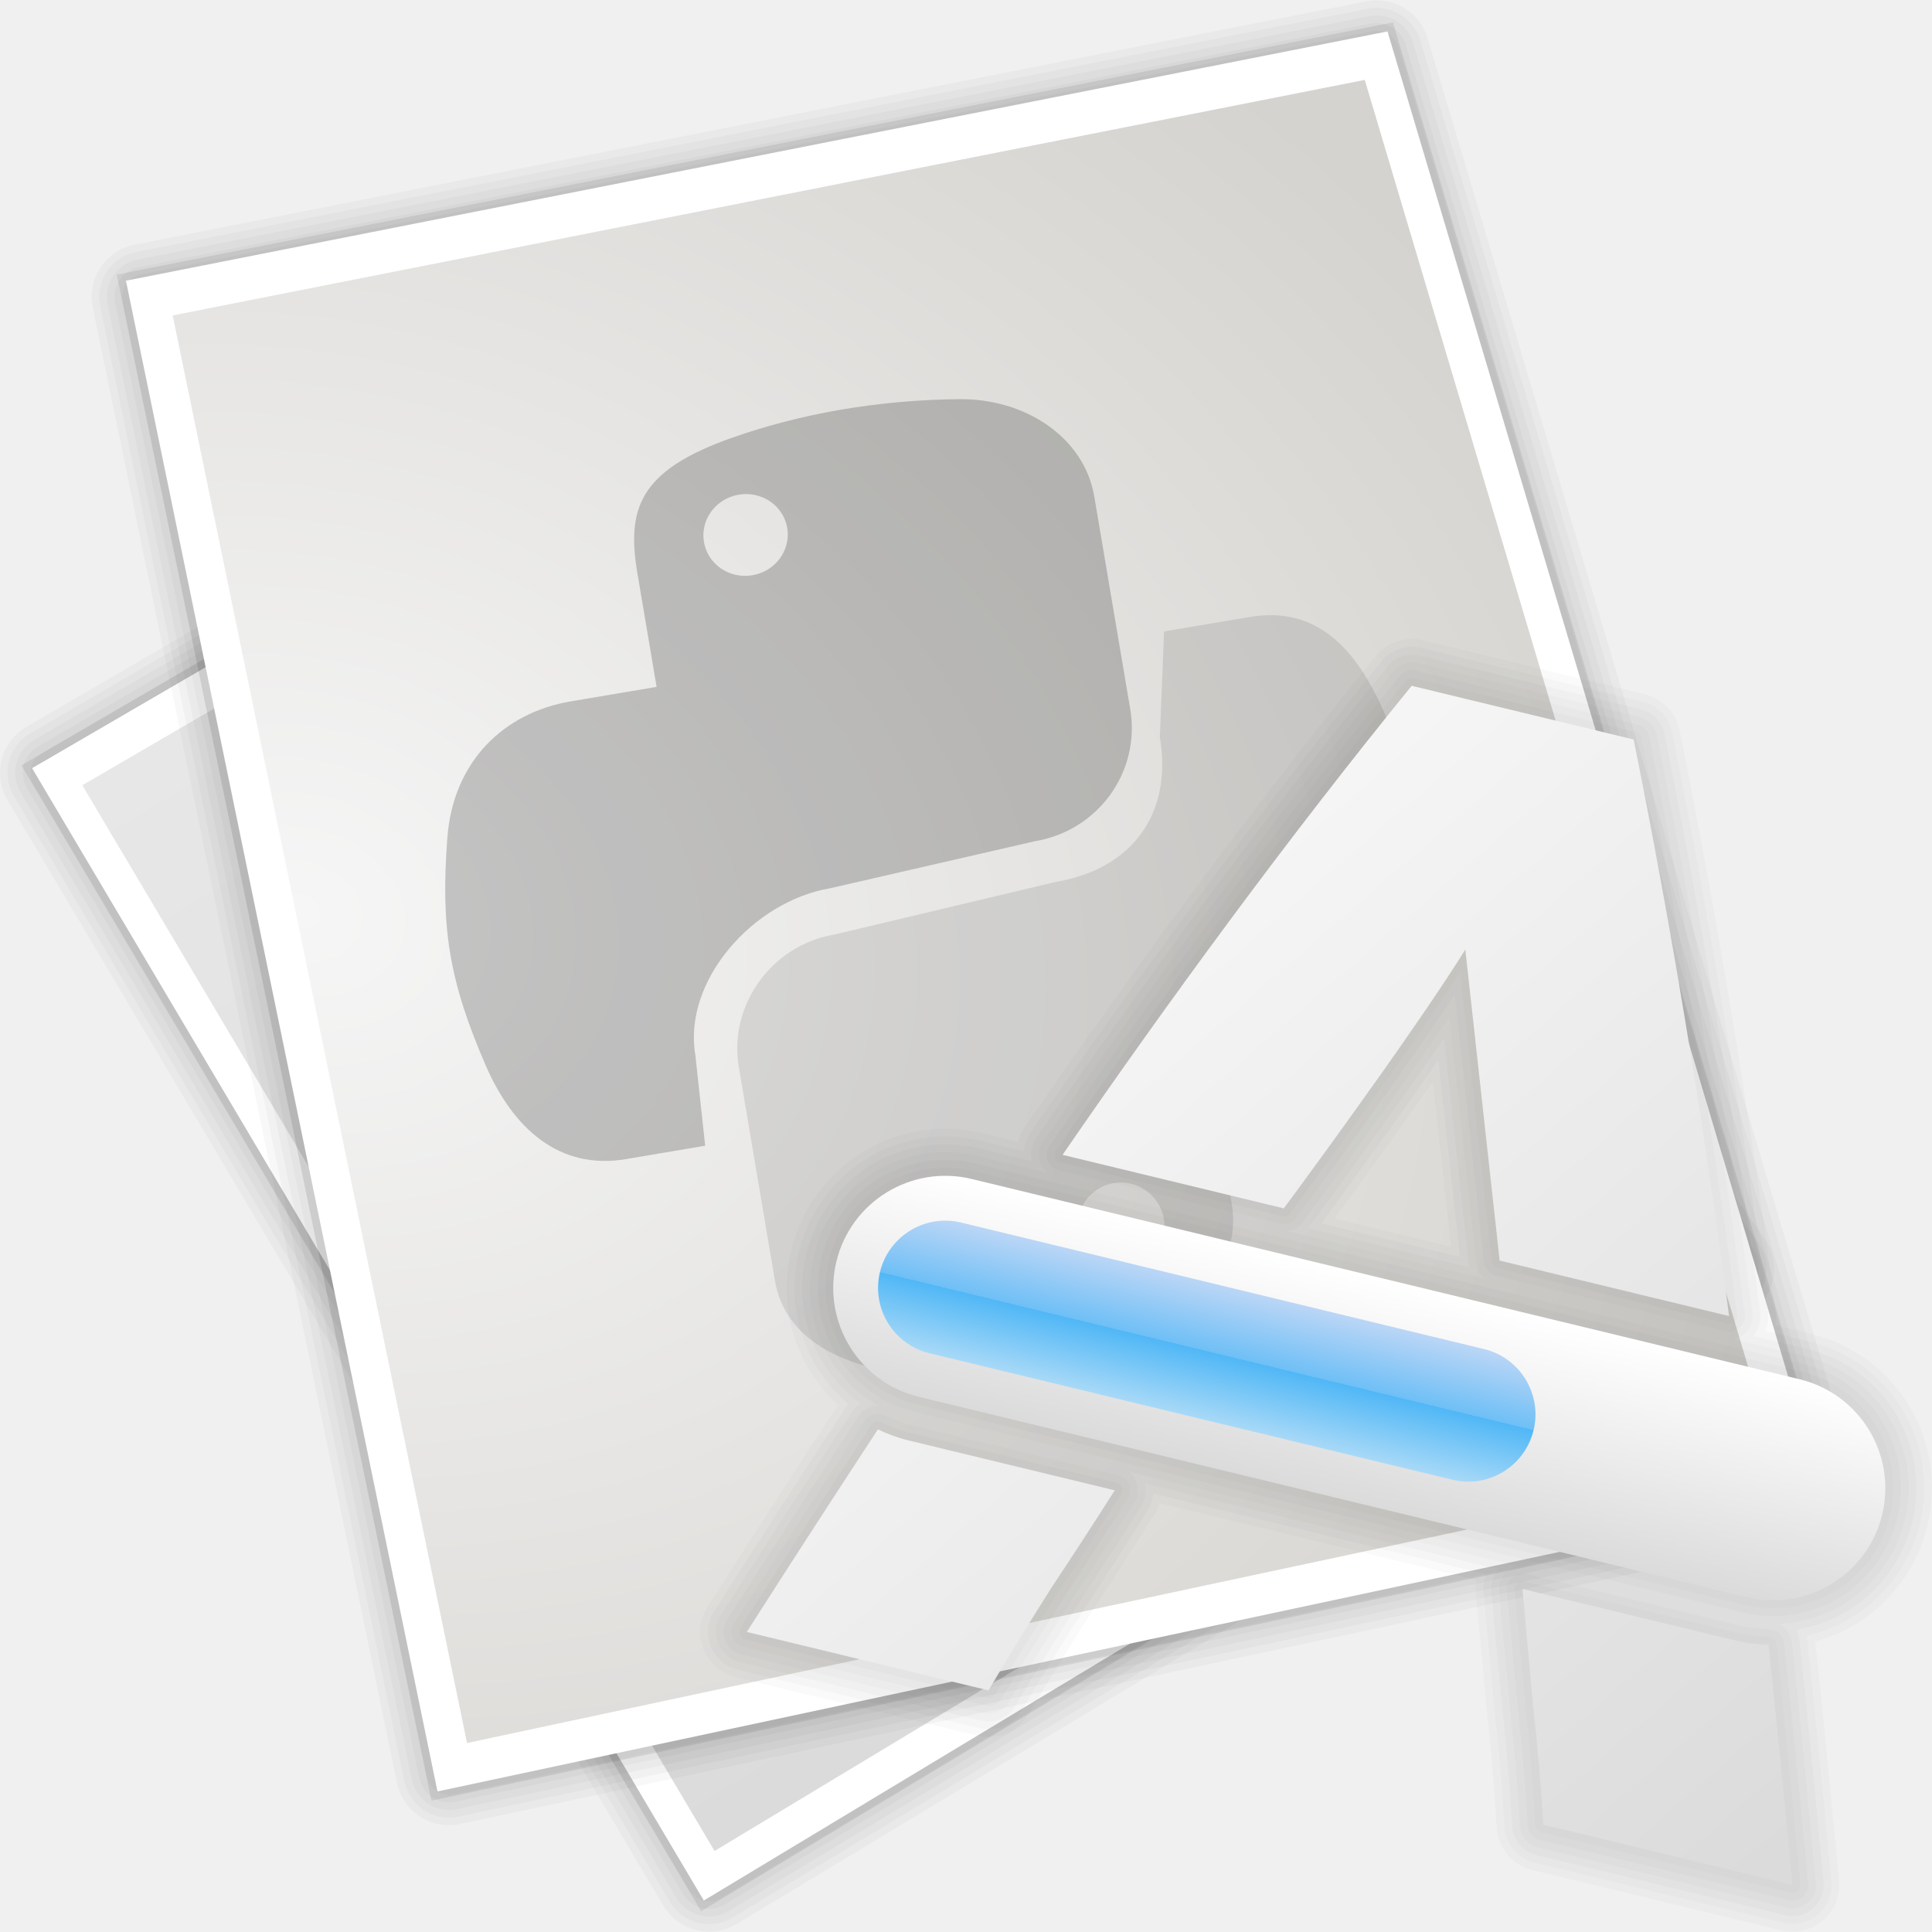
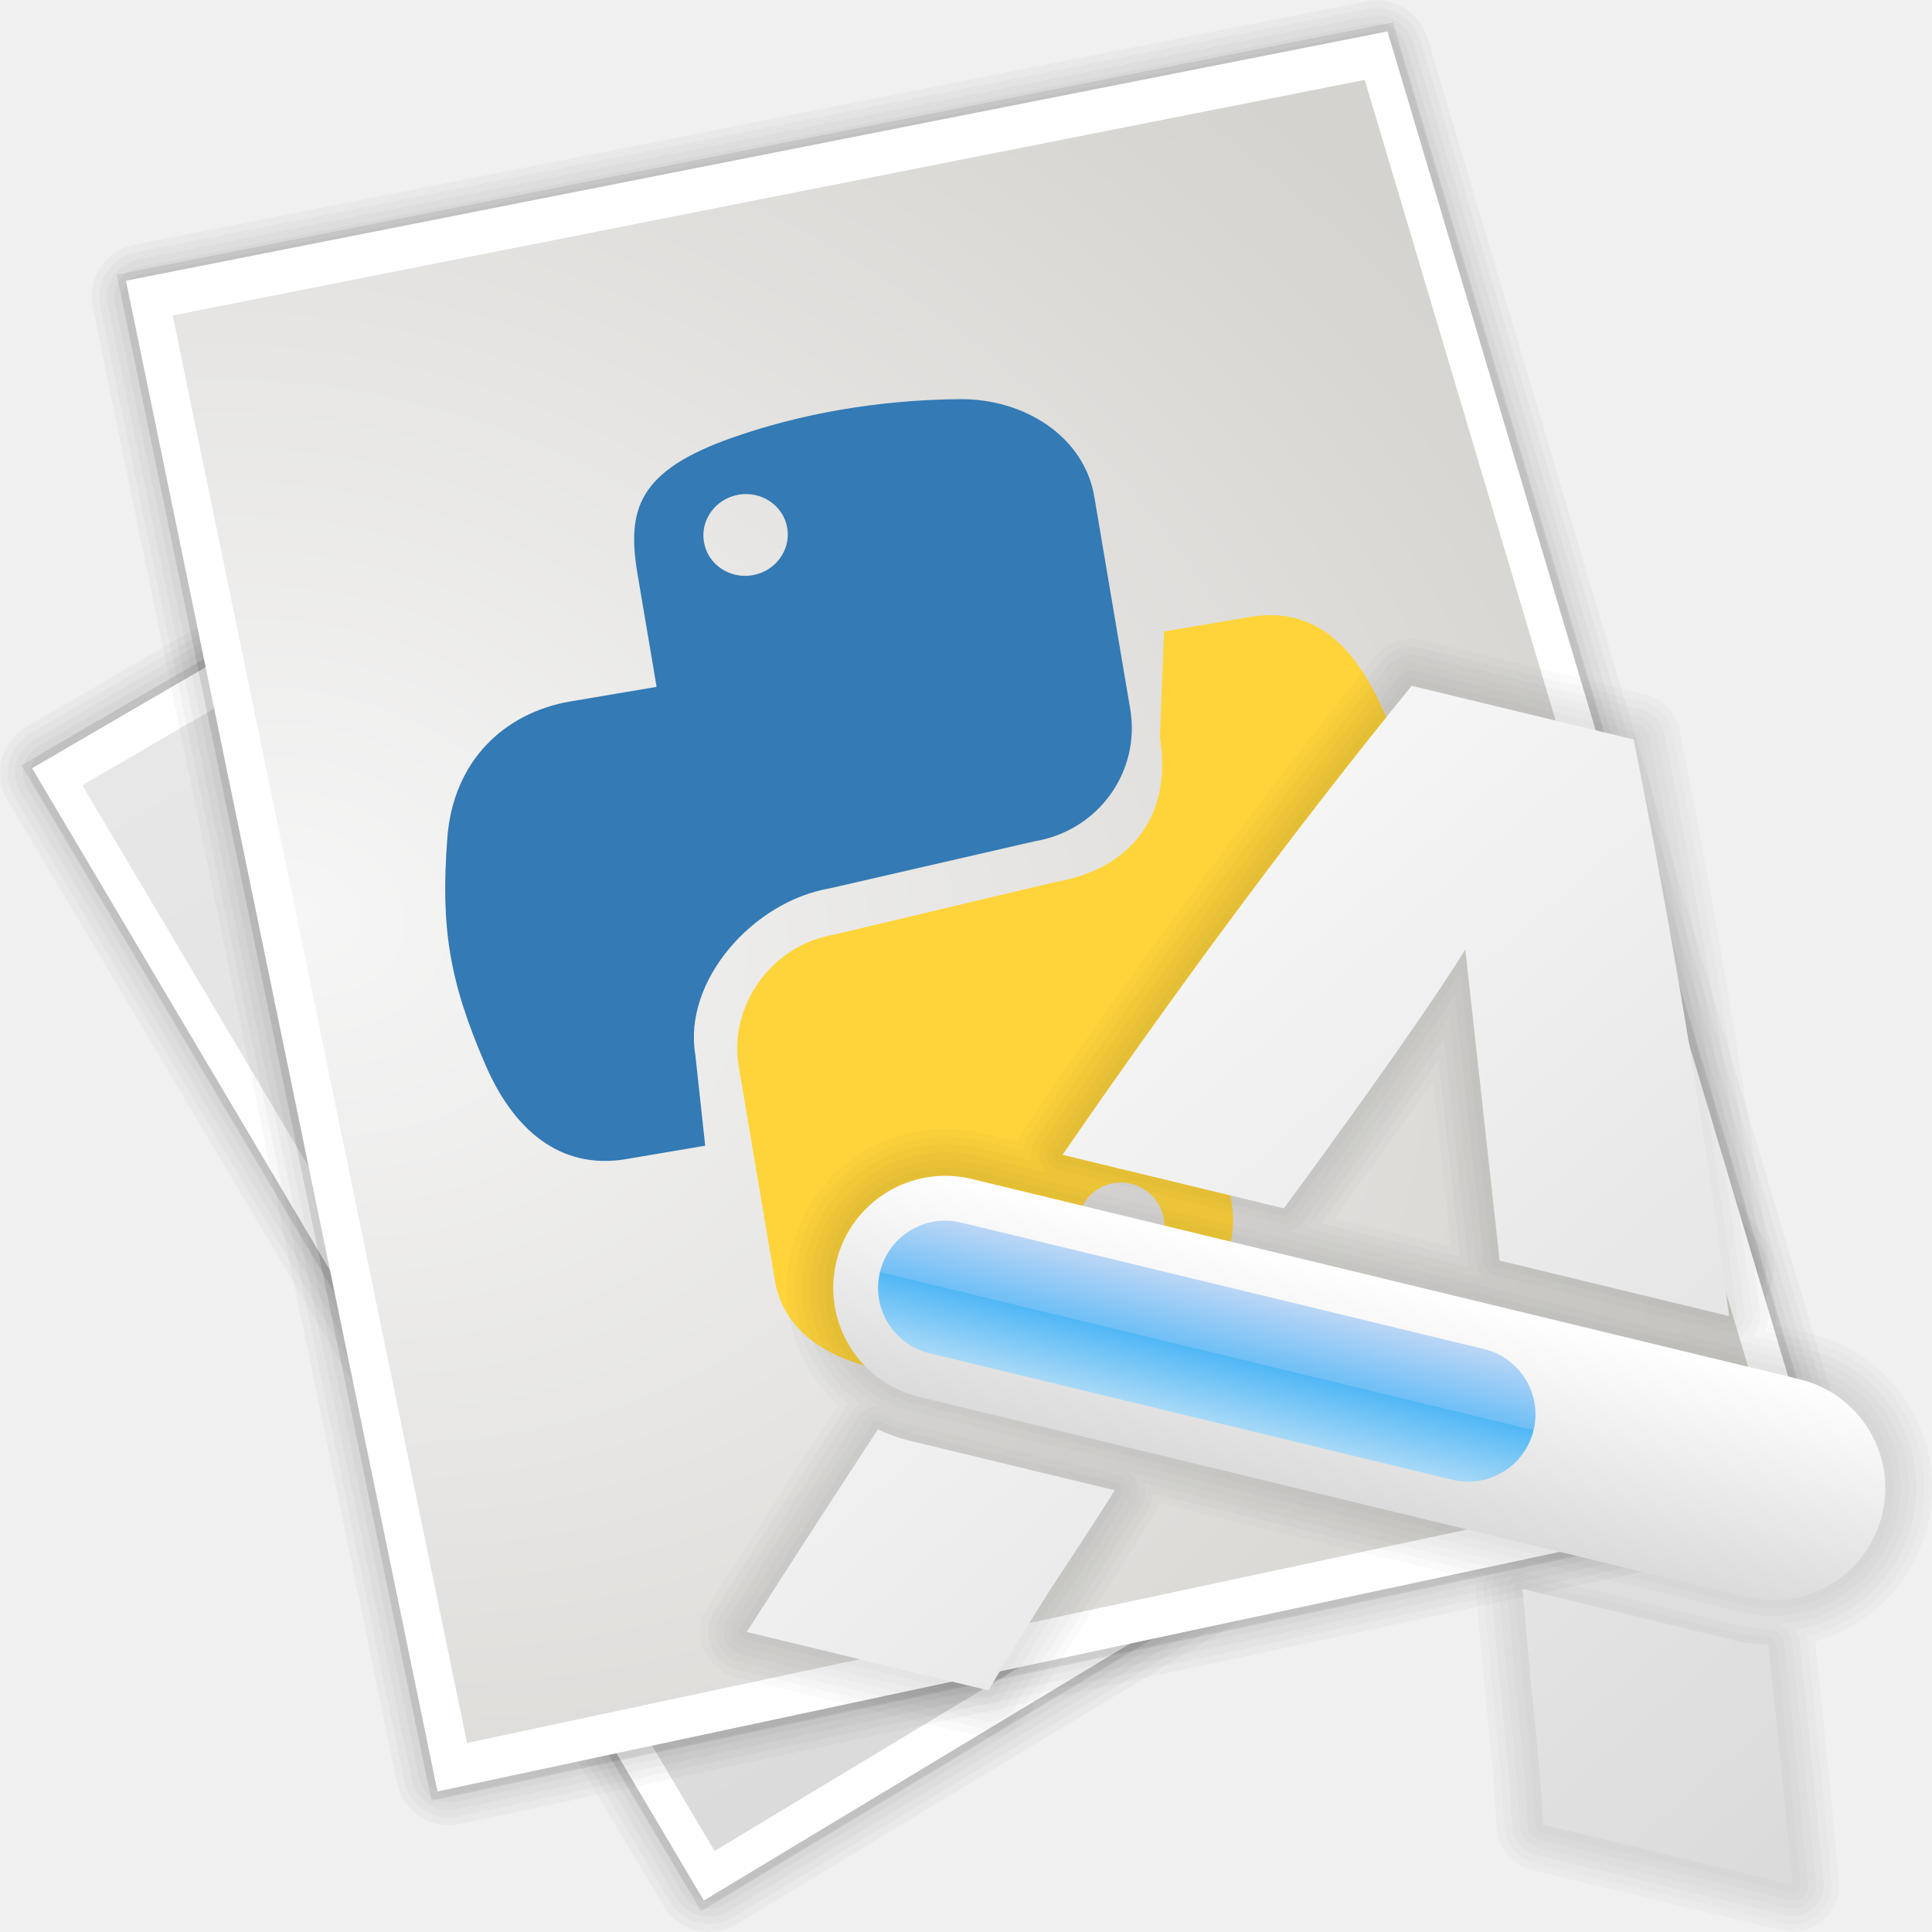
<svg xmlns="http://www.w3.org/2000/svg" xmlns:xlink="http://www.w3.org/1999/xlink" id="svg2" version="1.1" width="48" height="48">
  <defs id="defs6">
    <linearGradient id="linearGradient3816">
      <stop id="stop3818" offset="0" style="stop-color:#e7e7e7;stop-opacity:1;" />
      <stop id="stop3820" offset="1" style="stop-color:#dbdbdb;stop-opacity:1;" />
    </linearGradient>
    <linearGradient id="linearGradient3800">
      <stop style="stop-color:#f6f6f6;stop-opacity:1" offset="0" id="stop3802" />
      <stop style="stop-color:#d5d3cf;stop-opacity:1" offset="1" id="stop3804" />
    </linearGradient>
    <radialGradient xlink:href="#linearGradient3800" id="radialGradient3806" cx="19.063" cy="58.496" fx="19.063" fy="58.496" r="51.498" gradientTransform="matrix(1.823532,0.488614,-0.3798112,1.417475,6.518084,-33.73531)" gradientUnits="userSpaceOnUse" />
    <linearGradient xlink:href="#linearGradient3816" id="linearGradient3814" x1="5.198" y1="50.596" x2="45.822" y2="119.009" gradientUnits="userSpaceOnUse" />
    <linearGradient y2="112" x2="82" y1="106" x1="82" gradientTransform="matrix(10.00013,0,0,10.00013,-272.1076,-642.7615)" gradientUnits="userSpaceOnUse" id="linearGradient4612" xlink:href="#linearGradient4555" />
    <linearGradient y2="934.106" x2="230.88" y1="930.364" x1="230.88" gradientTransform="matrix(26.667,0,0,26.667,-5568.707,-24412.659)" gradientUnits="userSpaceOnUse" id="linearGradient4610" xlink:href="#linearGradient4865" />
    <linearGradient y2="101.454" x2="86.812" y1="62.075" x1="31.403" gradientTransform="matrix(9.71961,2.351421,-2.351421,9.71961,72.72909,-397.1938)" gradientUnits="userSpaceOnUse" id="linearGradient4608" xlink:href="#linearGradient4565" />
    <linearGradient gradientTransform="translate(0,896)" y2="102.062" x2="64.074" y1="54.02" x1="64.074" gradientUnits="userSpaceOnUse" id="linearGradient4573" xlink:href="#linearGradient4565" />
    <linearGradient gradientTransform="matrix(2.6667,0,0,2.6667,-554.6,-1504.95)" y2="934.106" x2="230.88" y1="930.364" x1="230.88" gradientUnits="userSpaceOnUse" id="linearGradient3706" xlink:href="#linearGradient4865" />
    <linearGradient y2="112" x2="82" y1="106" x1="82" gradientTransform="matrix(1.000012,0,0,1.000012,-24.94005,872.0397)" gradientUnits="userSpaceOnUse" id="linearGradient3699" xlink:href="#linearGradient4555" />
    <linearGradient y2="896.24" x2="232" y1="901.11" x1="232" gradientUnits="userSpaceOnUse" id="linearGradient3646" xlink:href="#linearGradient5070" />
    <linearGradient y2="896.24" x2="232" y1="901.11" x1="232" gradientUnits="userSpaceOnUse" id="linearGradient3398" xlink:href="#linearGradient5070" />
    <linearGradient y2="896.24" x2="232" y1="901.11" x1="232" gradientUnits="userSpaceOnUse" id="linearGradient3340" xlink:href="#linearGradient5070" />
    <linearGradient y2="896.24" x2="232" y1="901.11" x1="232" gradientUnits="userSpaceOnUse" id="linearGradient3282" xlink:href="#linearGradient5070" />
    <filter color-interpolation-filters="sRGB" id="filter5220">
      <feGaussianBlur stdDeviation="1.057" id="feGaussianBlur5222" />
    </filter>
    <clipPath clipPathUnits="userSpaceOnUse" id="clipPath5212">
      <path style="fill:#00ffff" d="m 78,29 -8,8 v 3 l 6,-6 h 24 l 6,6 v -3 l -8,-8 z m -2,13 v 4 h 2 v -4 z m 22,0 v 4 h 2 v -4 z" id="path5214" />
    </clipPath>
    <linearGradient x1="214.5" y1="433.24" gradientTransform="matrix(-1,0,0,1,465,475.36)" x2="214.5" gradientUnits="userSpaceOnUse" xlink:href="#linearGradient5449" y2="435.59" id="linearGradient4923" />
    <linearGradient x1="215" y1="434.5" gradientTransform="matrix(-1,0,0,1,464,476.36)" x2="221" gradientUnits="userSpaceOnUse" xlink:href="#linearGradient4147" y2="434.5" id="linearGradient4921" />
    <linearGradient x1="214.38" y1="433.75" gradientTransform="matrix(-1,0,0,1,464,476.36)" x2="214.38" gradientUnits="userSpaceOnUse" xlink:href="#linearGradient5416" y2="436" id="linearGradient4919" />
    <linearGradient id="linearGradient8054">
      <stop offset="0" style="stop-color:#bbd6f6;stop-opacity:1;" id="stop8056" />
      <stop offset="0.375" style="stop-color:#6ebff6;stop-opacity:1;" id="stop4553" />
      <stop id="stop4549" style="stop-color:#50b7f6;stop-opacity:1;" offset="0.5" />
      <stop offset="1" style="stop-color:#a8d9f7;stop-opacity:1;" id="stop8058" />
    </linearGradient>
    <linearGradient x1="82" y1="106" gradientTransform="matrix(0.375,0,0,0.375,198.62,891.36)" x2="82" gradientUnits="userSpaceOnUse" xlink:href="#linearGradient8054" y2="112" id="linearGradient4860" />
    <radialGradient r="145.95" gradientTransform="matrix(0.5424,0,0,0.5424,338.17,67.963)" cx="-514.13" cy="9.81" gradientUnits="userSpaceOnUse" id="radialGradient4931">
      <stop offset="0" style="stop-color:#ed8347" id="stop4933" />
      <stop offset="1" style="stop-color:#e85913" id="stop4935" />
    </radialGradient>
    <linearGradient x1="214.5" y1="433.24" gradientTransform="translate(-1,475.36)" x2="214.5" gradientUnits="userSpaceOnUse" xlink:href="#radialGradient4931" y2="435.59" id="linearGradient4836" />
    <linearGradient id="linearGradient4865">
      <stop offset="0" style="stop-color:#ffffff;stop-opacity:1;" id="stop4867" />
      <stop offset="1" style="stop-color:#dbdbdb;stop-opacity:1;" id="stop4869" />
    </linearGradient>
    <linearGradient x1="230.88" y1="934.11" x2="230.88" gradientUnits="userSpaceOnUse" xlink:href="#linearGradient4865" y2="930.36" id="linearGradient4871" />
    <filter color-interpolation-filters="sRGB" height="1.24" x="-0.12" y="-0.12" width="1.24" id="filter4909">
      <feGaussianBlur stdDeviation="2.4" id="feGaussianBlur4911" />
    </filter>
    <linearGradient x1="232" y1="404.5" gradientTransform="matrix(1,0,0,0.37499,0,793.49)" x2="253" gradientUnits="userSpaceOnUse" spreadMethod="reflect" xlink:href="#linearGradient4100-5" y2="404.5" id="linearGradient4832" />
    <radialGradient r="8.938" gradientTransform="matrix(0.375,0,0,0.04458,211,976.86)" cx="72" cy="65.062" gradientUnits="userSpaceOnUse" xlink:href="#linearGradient4100-5" id="radialGradient5034" />
    <radialGradient r="8" gradientTransform="matrix(0.375,0,0,0.046875,211,976.36)" cx="72" cy="64" gradientUnits="userSpaceOnUse" xlink:href="#linearGradient5014" id="radialGradient5032" />
    <linearGradient x1="72" y1="64" gradientTransform="matrix(0.375,0,0,0.375,211,955.36)" x2="72" gradientUnits="userSpaceOnUse" xlink:href="#linearGradient5014" y2="60" id="linearGradient5030" />
    <linearGradient id="linearGradient4100-5">
      <stop offset="0" style="stop-color:#fff" id="stop4102-6" />
      <stop offset="1" style="stop-color:#fff;stop-opacity:0" id="stop4104-89" />
    </linearGradient>
    <radialGradient r="8.938" gradientTransform="matrix(1,0,0,0.11888,0,57.328)" cx="72" cy="65.062" gradientUnits="userSpaceOnUse" xlink:href="#linearGradient4100-5" id="radialGradient5007" />
    <radialGradient r="8" gradientTransform="matrix(1,0,0,0.125,3.6999997e-6,56)" cx="72" cy="64" gradientUnits="userSpaceOnUse" xlink:href="#linearGradient5014" id="radialGradient4990" />
    <linearGradient id="linearGradient5014">
      <stop offset="0" style="stop-color:#612d15" id="stop5016" />
      <stop offset="1" style="stop-color:#8a3f1e;stop-opacity:0" id="stop5018" />
    </linearGradient>
    <linearGradient x1="72" y1="64" x2="72" gradientUnits="userSpaceOnUse" xlink:href="#linearGradient5014" y2="60" id="linearGradient5012" />
    <linearGradient x1="72" y1="42" gradientTransform="matrix(0.375,0,0,0.375,211,955.36)" x2="72" gradientUnits="userSpaceOnUse" xlink:href="#linearGradient5416" y2="44" id="linearGradient4959" />
    <linearGradient x1="72" y1="42" x2="72" gradientUnits="userSpaceOnUse" xlink:href="#linearGradient5416" y2="44" id="linearGradient4955" />
    <linearGradient id="linearGradient5442">
      <stop offset="0" style="stop-color:#ef7545" id="stop5444" />
      <stop offset="1" style="stop-color:#eb5114" id="stop5446" />
    </linearGradient>
    <linearGradient x1="232" y1="428" gradientTransform="matrix(1.0714,0,0,1,-16.571,540.11)" x2="232" gradientUnits="userSpaceOnUse" xlink:href="#linearGradient5442" y2="431" id="linearGradient4826" />
    <linearGradient id="linearGradient5436">
      <stop offset="0" style="stop-color:#f07e51" id="stop5438" />
      <stop offset="1" style="stop-color:#ec5d24" id="stop5440" />
    </linearGradient>
    <linearGradient x1="227" y1="431" gradientTransform="translate(-1.5625028e-8,540.36)" x2="227" gradientUnits="userSpaceOnUse" xlink:href="#linearGradient5436" y2="439" id="linearGradient4945" />
    <radialGradient r="8" gradientTransform="matrix(1,0,0,0.125,0,56)" cx="72" cy="64" gradientUnits="userSpaceOnUse" xlink:href="#linearGradient5416" id="radialGradient4981" />
    <filter color-interpolation-filters="sRGB" height="1.835" x="-0.087" y="-0.418" width="1.174" id="filter5090">
      <feGaussianBlur stdDeviation="0.653" id="feGaussianBlur5092" />
    </filter>
    <clipPath clipPathUnits="userSpaceOnUse" id="clipPath5066">
      <path style="fill:#ff00ff" d="m 211,901.11 h 42 l -3,-2.25 1.125,-1.5 h -38.25 l 1.125,1.5 z" id="path5068" />
    </clipPath>
    <linearGradient id="linearGradient5070">
      <stop offset="0" style="stop-color:#520" id="stop5072" />
      <stop offset="1" style="stop-color:#520;stop-opacity:0" id="stop5074" />
    </linearGradient>
    <linearGradient x1="232" y1="901.11" x2="232" gradientUnits="userSpaceOnUse" xlink:href="#linearGradient5070" y2="896.24" id="linearGradient5076" />
    <filter color-interpolation-filters="sRGB" height="1.375" x="-0.036" y="-0.188" width="1.071" id="filter5055">
      <feGaussianBlur stdDeviation="0.625" id="feGaussianBlur5057" />
    </filter>
    <clipPath clipPathUnits="userSpaceOnUse" id="clipPath5047">
      <rect x="56" y="56" width="64" height="8" style="opacity:0.596;color:#000000;fill:#ff00ff" id="rect5049" />
    </clipPath>
    <linearGradient id="linearGradient5404">
      <stop offset="0" style="stop-color:#e89c59" id="stop5406" />
      <stop offset="1" style="stop-color:#e89c59;stop-opacity:0" id="stop5408" />
    </linearGradient>
    <radialGradient r="14.5" gradientTransform="matrix(7.7509e-7,1.5172,-1.931,9.8648e-7,1051.6,590.19)" cx="213" cy="434.26" gradientUnits="userSpaceOnUse" xlink:href="#linearGradient5404" id="radialGradient4822" />
    <linearGradient x1="215" y1="434.5" gradientTransform="translate(0,476.36)" x2="221" gradientUnits="userSpaceOnUse" xlink:href="#linearGradient4147" y2="434.5" id="linearGradient4816" />
    <linearGradient id="linearGradient5416">
      <stop offset="0" style="stop-color:#d64912" id="stop5418" />
      <stop offset="1" style="stop-color:#d64912;stop-opacity:0" id="stop5420" />
    </linearGradient>
    <linearGradient x1="214.38" y1="433.75" gradientTransform="translate(0,476.36)" x2="214.38" gradientUnits="userSpaceOnUse" xlink:href="#linearGradient5416" y2="436" id="linearGradient4814" />
    <linearGradient id="linearGradient5428">
      <stop offset="0" style="stop-color:#ed9666" id="stop5430" />
      <stop offset="1" style="stop-color:#ed9666;stop-opacity:0" id="stop5432" />
    </linearGradient>
    <linearGradient x1="231.84" y1="912.3" x2="232.16" gradientUnits="userSpaceOnUse" xlink:href="#linearGradient5428" y2="907.33" id="linearGradient4812" />
    <linearGradient id="linearGradient5410">
      <stop offset="0" style="stop-color:#e55016" id="stop5412" />
      <stop offset="1" style="stop-color:#c44c1c" id="stop5414" />
    </linearGradient>
    <linearGradient x1="225" y1="972.36" gradientTransform="translate(0,-64)" x2="225" gradientUnits="userSpaceOnUse" xlink:href="#linearGradient5410" y2="976.36" id="linearGradient4810" />
    <radialGradient r="145.95" gradientTransform="matrix(0.5424,0,0,0.5424,338.17,67.963)" cx="-514.13" cy="9.81" gradientUnits="userSpaceOnUse" id="radialGradient4201">
      <stop offset="0" style="stop-color:#ed8246" id="stop4203" />
      <stop offset=".683" style="stop-color:#ee6d2e" id="stop4205" />
      <stop offset=".701" style="stop-color:#ef783d" id="stop4207" />
      <stop offset="1" style="stop-color:#f07f48" id="stop4209" />
    </radialGradient>
    <linearGradient x1="229.45" y1="436.23" gradientTransform="translate(0,476.36)" x2="229.45" gradientUnits="userSpaceOnUse" xlink:href="#radialGradient4201" y2="469" id="linearGradient4808" />
    <linearGradient id="linearGradient5449">
      <stop offset="0" style="stop-color:#ed5012" id="stop5451" />
      <stop offset="1" style="stop-color:#bc3f0e" id="stop5453" />
    </linearGradient>
    <linearGradient x1="232" y1="948.36" gradientTransform="translate(2.7780999e-6,-0.12499)" x2="232" gradientUnits="userSpaceOnUse" xlink:href="#linearGradient5449" y2="951.36" id="linearGradient4806" />
    <filter color-interpolation-filters="sRGB" height="1.786" x="-0.056" y="-0.393" width="1.112" id="filter7008-1-41">
      <feGaussianBlur stdDeviation="2.622" id="feGaussianBlur7010-9-35" />
    </filter>
    <radialGradient r="56" gradientTransform="matrix(1,0,0,0.14286,0,116.57)" cx="88" cy="136" gradientUnits="userSpaceOnUse" xlink:href="#linearGradient4147" id="radialGradient4803" />
    <filter color-interpolation-filters="sRGB" id="filter4848">
      <feGaussianBlur stdDeviation="0.189" id="feGaussianBlur4850" />
    </filter>
    <linearGradient id="linearGradient4147">
      <stop offset="0" id="stop4149" />
      <stop offset="1" style="stop-opacity:0" id="stop4151" />
    </linearGradient>
    <linearGradient x1="229.45" y1="436.23" gradientTransform="matrix(1.0179,0,0,-1,-4.1429,1381)" x2="229.45" gradientUnits="userSpaceOnUse" xlink:href="#linearGradient4147" y2="457" id="linearGradient4842" />
    <linearGradient id="linearGradient4555">
      <stop id="stop4557" style="stop-color:#bbd6f6;stop-opacity:1;" offset="0" />
      <stop id="stop4559" style="stop-color:#6ebff6;stop-opacity:1;" offset="0.5" />
      <stop offset="0.5" style="stop-color:#50b7f6;stop-opacity:1;" id="stop4561" />
      <stop id="stop4563" style="stop-color:#a8d9f7;stop-opacity:1;" offset="1" />
    </linearGradient>
    <linearGradient id="linearGradient4565">
      <stop id="stop4567" offset="0" style="stop-color:#ffffff;stop-opacity:1;" />
      <stop id="stop4569" offset="1" style="stop-color:#dbdbdb;stop-opacity:1;" />
    </linearGradient>
    <linearGradient xlink:href="#linearGradient4565" id="linearGradient4132" gradientUnits="userSpaceOnUse" gradientTransform="matrix(9.71961,2.351421,-2.351421,9.71961,72.72909,-397.1938)" x1="31.403" y1="62.075" x2="86.812" y2="101.454" />
    <linearGradient xlink:href="#linearGradient4865" id="linearGradient4134" gradientUnits="userSpaceOnUse" gradientTransform="matrix(26.667,0,0,26.667,-5568.707,-24412.659)" x1="230.88" y1="930.364" x2="230.88" y2="934.106" />
    <linearGradient xlink:href="#linearGradient4555" id="linearGradient4136" gradientUnits="userSpaceOnUse" gradientTransform="matrix(10.00013,0,0,10.00013,-272.1076,-642.7615)" x1="82" y1="106" x2="82" y2="112" />
    <linearGradient xlink:href="#linearGradient4555" id="linearGradient4139" gradientUnits="userSpaceOnUse" gradientTransform="matrix(1.439176,0,0,1.439176,-22.41568,-90.7736)" x1="82" y1="106" x2="82" y2="112" />
    <linearGradient xlink:href="#linearGradient4865" id="linearGradient4142" gradientUnits="userSpaceOnUse" gradientTransform="matrix(3.837802,0,0,3.837802,-784.6799,-3511.637)" x1="230.88" y1="930.364" x2="230.88" y2="934.106" />
    <linearGradient xlink:href="#linearGradient4565" id="linearGradient4145" gradientUnits="userSpaceOnUse" gradientTransform="matrix(1.398805,0.3384066,-0.3384066,1.398805,26.33548,-51.54361)" x1="31.403" y1="62.075" x2="86.812" y2="101.454" />
    <linearGradient xlink:href="#linearGradient4565" id="linearGradient4167" gradientUnits="userSpaceOnUse" gradientTransform="matrix(1.398805,0.3384066,-0.3384066,1.398805,26.33548,-51.54361)" x1="31.403" y1="62.075" x2="86.812" y2="101.454" />
    <linearGradient xlink:href="#linearGradient4865" id="linearGradient4169" gradientUnits="userSpaceOnUse" gradientTransform="matrix(3.837802,0,0,3.837802,-784.6799,-3511.637)" x1="230.88" y1="930.364" x2="230.88" y2="934.106" />
    <linearGradient xlink:href="#linearGradient4555" id="linearGradient4171" gradientUnits="userSpaceOnUse" gradientTransform="matrix(1.439176,0,0,1.439176,-22.41568,-90.7736)" x1="82" y1="106" x2="82" y2="112" />
    <linearGradient xlink:href="#linearGradient4555" id="linearGradient4174" gradientUnits="userSpaceOnUse" gradientTransform="matrix(1.439176,0,0,1.439176,-22.41568,-90.7736)" x1="82" y1="106" x2="82" y2="112" />
    <linearGradient xlink:href="#linearGradient4865" id="linearGradient4177" gradientUnits="userSpaceOnUse" gradientTransform="matrix(3.837802,0,0,3.837802,-784.6799,-3511.637)" x1="230.88" y1="930.364" x2="230.88" y2="934.106" />
    <linearGradient xlink:href="#linearGradient4565" id="linearGradient4180" gradientUnits="userSpaceOnUse" gradientTransform="matrix(1.398805,0.3384066,-0.3384066,1.398805,26.33548,-51.54361)" x1="31.403" y1="62.075" x2="86.812" y2="101.454" />
    <linearGradient xlink:href="#linearGradient4565" id="linearGradient3192" gradientUnits="userSpaceOnUse" gradientTransform="matrix(1.398805,0.3384066,-0.3384066,1.398805,26.33548,-51.54361)" x1="31.403" y1="62.075" x2="86.812" y2="101.454" />
    <linearGradient xlink:href="#linearGradient4865" id="linearGradient3194" gradientUnits="userSpaceOnUse" gradientTransform="matrix(3.837802,0,0,3.837802,-784.6799,-3511.637)" x1="230.88" y1="930.364" x2="230.88" y2="934.106" />
    <linearGradient xlink:href="#linearGradient4555" id="linearGradient3196" gradientUnits="userSpaceOnUse" gradientTransform="matrix(1.439176,0,0,1.439176,-22.41568,-90.7736)" x1="82" y1="106" x2="82" y2="112" />
    <linearGradient id="linearGradient4076">
      <stop id="stop4078" style="stop-color:#ffe45d;stop-opacity:1" offset="0" />
      <stop id="stop4080" style="stop-color:#ffb01c;stop-opacity:1" offset="1" />
    </linearGradient>
    <linearGradient id="linearGradient8362">
      <stop id="stop8364" style="stop-color:#ffffff;stop-opacity:1" offset="0" />
      <stop id="stop8366" style="stop-color:#ffffff;stop-opacity:0" offset="1" />
    </linearGradient>
    <linearGradient id="linearGradient4092">
      <stop id="stop4094" style="stop-color:#2b5d87;stop-opacity:1" offset="0" />
      <stop id="stop4096" style="stop-color:#4182b8;stop-opacity:1" offset="1" />
    </linearGradient>
    <linearGradient id="linearGradient3184">
      <stop id="stop3186" style="stop-color:#ffffff;stop-opacity:1" offset="0" />
      <stop id="stop3188" style="stop-color:#ffffff;stop-opacity:0" offset="1" />
    </linearGradient>
    <radialGradient xlink:href="#linearGradient3800" id="radialGradient3232" gradientUnits="userSpaceOnUse" gradientTransform="matrix(0.7056406,0.1890758,-0.1469731,0.5485111,2.555839,-13.04532)" cx="19.063" cy="58.496" fx="19.063" fy="58.496" r="51.498" />
    <linearGradient xlink:href="#linearGradient3816" id="linearGradient3244" gradientUnits="userSpaceOnUse" x1="5.198" y1="50.596" x2="45.822" y2="119.009" gradientTransform="matrix(0.3869636,0,0,0.3869636,0.03357774,0.00901331)" />
  </defs>
  <g id="g3838" style="stroke:#000000;stroke-linejoin:round;stroke-opacity:1" transform="matrix(0.3778229,0,0,0.3778229,0.5773031,0.5757119)">
    <path style="opacity:0.03;fill:none;stroke:#000000;stroke-width:7;stroke-linejoin:round;stroke-miterlimit:4;stroke-opacity:1;stroke-dasharray:none" d="M 1.972,49.296 62.876,13.843 111.627,81.902 45.101,121.998 z" id="path3836" />
    <path id="path3834" d="M 1.972,49.296 62.876,13.843 111.627,81.902 45.101,121.998 z" style="opacity:0.03;fill:none;stroke:#000000;stroke-width:6;stroke-linejoin:round;stroke-miterlimit:4;stroke-opacity:1;stroke-dasharray:none" />
    <path style="opacity:0.03;fill:none;stroke:#000000;stroke-width:5;stroke-linejoin:round;stroke-miterlimit:4;stroke-opacity:1;stroke-dasharray:none" d="M 1.972,49.296 62.876,13.843 111.627,81.902 45.101,121.998 z" id="path3832" />
    <path id="path3830" d="M 1.972,49.296 62.876,13.843 111.627,81.902 45.101,121.998 z" style="opacity:0.03;fill:none;stroke:#000000;stroke-width:4;stroke-linejoin:round;stroke-miterlimit:4;stroke-opacity:1;stroke-dasharray:none" />
    <path style="opacity:0.03;fill:none;stroke:#000000;stroke-width:3;stroke-linejoin:round;stroke-miterlimit:4;stroke-opacity:1;stroke-dasharray:none" d="M 1.972,49.296 62.876,13.843 111.627,81.902 45.101,121.998 z" id="path3828" />
    <path id="path3826" d="M 1.972,49.296 62.876,13.843 111.627,81.902 45.101,121.998 z" style="opacity:0.03;fill:none;stroke:#000000;stroke-width:2;stroke-linejoin:round;stroke-miterlimit:4;stroke-opacity:1;stroke-dasharray:none" />
  </g>
  <path style="opacity:0.08;fill:none;stroke:#000000;stroke-width:0.387;stroke-opacity:1" d="M 0.797,19.085 24.364,5.366 43.229,31.702 17.486,47.218 z" id="path3824" />
  <path id="path3775" d="M 0.797,19.085 24.364,5.366 43.229,31.702 17.486,47.218 z" style="fill:#ffffff;fill-opacity:1;stroke:none" />
  <path style="fill:url(#linearGradient3244);fill-opacity:1;stroke:none" d="M 2.045,19.509 24.226,6.597 41.981,31.384 17.753,45.987 z" id="path3779" />
  <g id="g3858" style="stroke:#000000;stroke-linejoin:round;stroke-opacity:1" transform="matrix(0.3778229,0,0,0.3778229,0.5773031,0.5757119)">
    <path id="path3856" d="m 8,18 80.996,-16.004 28,94 L 28,114.996 z" style="opacity:0.03;fill:none;stroke:#000000;stroke-width:7;stroke-linejoin:round;stroke-miterlimit:4;stroke-opacity:1;stroke-dasharray:none" />
    <path style="opacity:0.03;fill:none;stroke:#000000;stroke-width:6;stroke-linejoin:round;stroke-miterlimit:4;stroke-opacity:1;stroke-dasharray:none" d="m 8,18 80.996,-16.004 28,94 L 28,114.996 z" id="path3854" />
    <path id="path3852" d="m 8,18 80.996,-16.004 28,94 L 28,114.996 z" style="opacity:0.03;fill:none;stroke:#000000;stroke-width:5;stroke-linejoin:round;stroke-miterlimit:4;stroke-opacity:1;stroke-dasharray:none" />
    <path style="opacity:0.03;fill:none;stroke:#000000;stroke-width:4;stroke-linejoin:round;stroke-miterlimit:4;stroke-opacity:1;stroke-dasharray:none" d="m 8,18 80.996,-16.004 28,94 L 28,114.996 z" id="path3850" />
    <path id="path3848" d="m 8,18 80.996,-16.004 28,94 L 28,114.996 z" style="opacity:0.03;fill:none;stroke:#000000;stroke-width:3;stroke-linejoin:round;stroke-miterlimit:4;stroke-opacity:1;stroke-dasharray:none" />
    <path style="opacity:0.03;fill:none;stroke:#000000;stroke-width:2;stroke-linejoin:round;stroke-miterlimit:4;stroke-opacity:1;stroke-dasharray:none" d="m 8,18 80.996,-16.004 28,94 L 28,114.996 z" id="path3846" />
  </g>
  <path id="path3822" d="M 3.129,6.974 34.472,0.781 45.307,37.156 10.869,44.508 z" style="opacity:0.08;fill:none;stroke:#000000;stroke-width:0.387;stroke-opacity:1" />
  <path style="fill:#ffffff;fill-opacity:1;stroke:none" d="M 3.129,6.974 34.472,0.781 45.307,37.156 10.869,44.508 z" id="path3003" />
  <path id="path3773" d="M 4.29,7.837 33.907,1.985 44.146,36.357 11.603,43.305 z" style="fill:url(#radialGradient3232);fill-opacity:1;stroke:none" />
-   <path style="fill:#000000;fill-opacity:1;stroke:none;opacity:0.1" d="m 28.921,15.688 -0.105,2.627 c 0.323,1.91 -0.695,3.276 -2.585,3.596 l -5.513,1.31 c -1.554,0.263 -2.62,1.764 -2.363,3.284 l 0.897,5.308 c 0.254,1.503 1.737,2.147 3.311,2.324 1.885,0.212 3.627,0.014 5.675,-0.959 1.361,-0.646 2.634,-1.683 2.363,-3.284 l -0.48,-2.837 2.837,-0.48 c 1.65,-0.279 2.075,-1.499 2.363,-3.284 0.299,-1.838 -0.009,-3.508 -0.954,-5.641 -0.679,-1.536 -1.659,-2.604 -3.311,-2.324 z m -1.254,13.706 c 0.589,-0.1 1.15,0.305 1.249,0.888 0.099,0.585 -0.305,1.116 -0.893,1.215 -0.587,0.099 -1.144,-0.27 -1.243,-0.854 -0.098,-0.583 0.301,-1.15 0.888,-1.249 z" id="path2732" />
+   <path style="fill:#ffd43b;fill-opacity:1;stroke:none;opacity:1" d="m 28.921,15.688 -0.105,2.627 c 0.323,1.91 -0.695,3.276 -2.585,3.596 l -5.513,1.31 c -1.554,0.263 -2.62,1.764 -2.363,3.284 l 0.897,5.308 c 0.254,1.503 1.737,2.147 3.311,2.324 1.885,0.212 3.627,0.014 5.675,-0.959 1.361,-0.646 2.634,-1.683 2.363,-3.284 l -0.48,-2.837 2.837,-0.48 c 1.65,-0.279 2.075,-1.499 2.363,-3.284 0.299,-1.838 -0.009,-3.508 -0.954,-5.641 -0.679,-1.536 -1.659,-2.604 -3.311,-2.324 z m -1.254,13.706 c 0.589,-0.1 1.15,0.305 1.249,0.888 0.099,0.585 -0.305,1.116 -0.893,1.215 -0.587,0.099 -1.144,-0.27 -1.243,-0.854 -0.098,-0.583 0.301,-1.15 0.888,-1.249 z" id="path2732" />
  <g id="g4210" style="opacity:0.7;stroke:#000000;stroke-linejoin:round;stroke-opacity:1" transform="matrix(0.3869636,0,0,0.3869636,0.03357774,0.00901331)">
    <path style="opacity:0.03;fill:none;stroke:#000000;stroke-width:6;stroke-linejoin:round;stroke-miterlimit:4;stroke-opacity:1;stroke-dasharray:none" d="M 90.562,44 C 82.514,53.884 74.764,64.471 68.125,74.125 l 14.219,3.438 c 0,0 8.167,-11.024 11.656,-16.625 l 2.188,19.969 14.75,3.562 c -1.667,-12.735 -3.77,-25.31 -6.125,-37 L 90.562,44 z M 60.125,75.469 c -3.064,0.193 -5.738,2.352 -6.5,5.5 -0.937,3.875 1.407,7.75 5.281,8.688 l 53.156,12.875 c 3.875,0.937 7.75,-1.438 8.688,-5.312 0.937,-3.875 -1.407,-7.75 -5.281,-8.688 L 62.312,75.656 C 61.586,75.48 60.832,75.424 60.125,75.469 z M 56.281,91.75 c -2.697,4.115 -5.456,8.383 -8.406,13 l 15.5,3.75 c 1.265,-2.156 2.639,-4.34 4.062,-6.594 1.382,-2.079 2.704,-4.158 4.031,-6.25 L 58.25,92.469 C 57.557,92.301 56.9,92.043 56.281,91.75 z m 41.375,10.25 c 0.219,2.466 0.468,4.909 0.688,7.375 0.3,2.671 0.516,5.255 0.656,7.75 L 115,121 c -0.515,-5.451 -1.011,-10.517 -1.531,-15.406 -0.015,-5.7e-4 -0.048,-0.031 -0.062,-0.031 -0.677,-0.016 -1.36,-0.087 -2.031,-0.25 L 97.656,102 z" id="path4208" />
    <path id="path4206" d="M 90.562,44 C 82.514,53.884 74.764,64.471 68.125,74.125 l 14.219,3.438 c 0,0 8.167,-11.024 11.656,-16.625 l 2.188,19.969 14.75,3.562 c -1.667,-12.735 -3.77,-25.31 -6.125,-37 L 90.562,44 z M 60.125,75.469 c -3.064,0.193 -5.738,2.352 -6.5,5.5 -0.937,3.875 1.407,7.75 5.281,8.688 l 53.156,12.875 c 3.875,0.937 7.75,-1.438 8.688,-5.312 0.937,-3.875 -1.407,-7.75 -5.281,-8.688 L 62.312,75.656 C 61.586,75.48 60.832,75.424 60.125,75.469 z M 56.281,91.75 c -2.697,4.115 -5.456,8.383 -8.406,13 l 15.5,3.75 c 1.265,-2.156 2.639,-4.34 4.062,-6.594 1.382,-2.079 2.704,-4.158 4.031,-6.25 L 58.25,92.469 C 57.557,92.301 56.9,92.043 56.281,91.75 z m 41.375,10.25 c 0.219,2.466 0.468,4.909 0.688,7.375 0.3,2.671 0.516,5.255 0.656,7.75 L 115,121 c -0.515,-5.451 -1.011,-10.517 -1.531,-15.406 -0.015,-5.7e-4 -0.048,-0.031 -0.062,-0.031 -0.677,-0.016 -1.36,-0.087 -2.031,-0.25 L 97.656,102 z" style="opacity:0.03;fill:none;stroke:#000000;stroke-width:5;stroke-linejoin:round;stroke-miterlimit:4;stroke-opacity:1;stroke-dasharray:none" />
    <path style="opacity:0.03;fill:none;stroke:#000000;stroke-width:4;stroke-linejoin:round;stroke-miterlimit:4;stroke-opacity:1;stroke-dasharray:none" d="M 90.562,44 C 82.514,53.884 74.764,64.471 68.125,74.125 l 14.219,3.438 c 0,0 8.167,-11.024 11.656,-16.625 l 2.188,19.969 14.75,3.562 c -1.667,-12.735 -3.77,-25.31 -6.125,-37 L 90.562,44 z M 60.125,75.469 c -3.064,0.193 -5.738,2.352 -6.5,5.5 -0.937,3.875 1.407,7.75 5.281,8.688 l 53.156,12.875 c 3.875,0.937 7.75,-1.438 8.688,-5.312 0.937,-3.875 -1.407,-7.75 -5.281,-8.688 L 62.312,75.656 C 61.586,75.48 60.832,75.424 60.125,75.469 z M 56.281,91.75 c -2.697,4.115 -5.456,8.383 -8.406,13 l 15.5,3.75 c 1.265,-2.156 2.639,-4.34 4.062,-6.594 1.382,-2.079 2.704,-4.158 4.031,-6.25 L 58.25,92.469 C 57.557,92.301 56.9,92.043 56.281,91.75 z m 41.375,10.25 c 0.219,2.466 0.468,4.909 0.688,7.375 0.3,2.671 0.516,5.255 0.656,7.75 L 115,121 c -0.515,-5.451 -1.011,-10.517 -1.531,-15.406 -0.015,-5.7e-4 -0.048,-0.031 -0.062,-0.031 -0.677,-0.016 -1.36,-0.087 -2.031,-0.25 L 97.656,102 z" id="path4190" />
    <path id="path4188" d="M 90.562,44 C 82.514,53.884 74.764,64.471 68.125,74.125 l 14.219,3.438 c 0,0 8.167,-11.024 11.656,-16.625 l 2.188,19.969 14.75,3.562 c -1.667,-12.735 -3.77,-25.31 -6.125,-37 L 90.562,44 z M 60.125,75.469 c -3.064,0.193 -5.738,2.352 -6.5,5.5 -0.937,3.875 1.407,7.75 5.281,8.688 l 53.156,12.875 c 3.875,0.937 7.75,-1.438 8.688,-5.312 0.937,-3.875 -1.407,-7.75 -5.281,-8.688 L 62.312,75.656 C 61.586,75.48 60.832,75.424 60.125,75.469 z M 56.281,91.75 c -2.697,4.115 -5.456,8.383 -8.406,13 l 15.5,3.75 c 1.265,-2.156 2.639,-4.34 4.062,-6.594 1.382,-2.079 2.704,-4.158 4.031,-6.25 L 58.25,92.469 C 57.557,92.301 56.9,92.043 56.281,91.75 z m 41.375,10.25 c 0.219,2.466 0.468,4.909 0.688,7.375 0.3,2.671 0.516,5.255 0.656,7.75 L 115,121 c -0.515,-5.451 -1.011,-10.517 -1.531,-15.406 -0.015,-5.7e-4 -0.048,-0.031 -0.062,-0.031 -0.677,-0.016 -1.36,-0.087 -2.031,-0.25 L 97.656,102 z" style="opacity:0.03;fill:none;stroke:#000000;stroke-width:3;stroke-linejoin:round;stroke-miterlimit:4;stroke-opacity:1;stroke-dasharray:none" />
    <path style="opacity:0.03;fill:none;stroke:#000000;stroke-width:2;stroke-linejoin:round;stroke-miterlimit:4;stroke-opacity:1;stroke-dasharray:none" d="M 90.562,44 C 82.514,53.884 74.764,64.471 68.125,74.125 l 14.219,3.438 c 0,0 8.167,-11.024 11.656,-16.625 l 2.188,19.969 14.75,3.562 c -1.667,-12.735 -3.77,-25.31 -6.125,-37 L 90.562,44 z M 60.125,75.469 c -3.064,0.193 -5.738,2.352 -6.5,5.5 -0.937,3.875 1.407,7.75 5.281,8.688 l 53.156,12.875 c 3.875,0.937 7.75,-1.438 8.688,-5.312 0.937,-3.875 -1.407,-7.75 -5.281,-8.688 L 62.312,75.656 C 61.586,75.48 60.832,75.424 60.125,75.469 z M 56.281,91.75 c -2.697,4.115 -5.456,8.383 -8.406,13 l 15.5,3.75 c 1.265,-2.156 2.639,-4.34 4.062,-6.594 1.382,-2.079 2.704,-4.158 4.031,-6.25 L 58.25,92.469 C 57.557,92.301 56.9,92.043 56.281,91.75 z m 41.375,10.25 c 0.219,2.466 0.468,4.909 0.688,7.375 0.3,2.671 0.516,5.255 0.656,7.75 L 115,121 c -0.515,-5.451 -1.011,-10.517 -1.531,-15.406 -0.015,-5.7e-4 -0.048,-0.031 -0.062,-0.031 -0.677,-0.016 -1.36,-0.087 -2.031,-0.25 L 97.656,102 z" id="path4186" />
    <path id="path4161" d="M 90.562,44 C 82.514,53.884 74.764,64.471 68.125,74.125 l 14.219,3.438 c 0,0 8.167,-11.024 11.656,-16.625 l 2.188,19.969 14.75,3.562 c -1.667,-12.735 -3.77,-25.31 -6.125,-37 L 90.562,44 z M 60.125,75.469 c -3.064,0.193 -5.738,2.352 -6.5,5.5 -0.937,3.875 1.407,7.75 5.281,8.688 l 53.156,12.875 c 3.875,0.937 7.75,-1.438 8.688,-5.312 0.937,-3.875 -1.407,-7.75 -5.281,-8.688 L 62.312,75.656 C 61.586,75.48 60.832,75.424 60.125,75.469 z M 56.281,91.75 c -2.697,4.115 -5.456,8.383 -8.406,13 l 15.5,3.75 c 1.265,-2.156 2.639,-4.34 4.062,-6.594 1.382,-2.079 2.704,-4.158 4.031,-6.25 L 58.25,92.469 C 57.557,92.301 56.9,92.043 56.281,91.75 z m 41.375,10.25 c 0.219,2.466 0.468,4.909 0.688,7.375 0.3,2.671 0.516,5.255 0.656,7.75 L 115,121 c -0.515,-5.451 -1.011,-10.517 -1.531,-15.406 -0.015,-5.7e-4 -0.048,-0.031 -0.062,-0.031 -0.677,-0.016 -1.36,-0.087 -2.031,-0.25 L 97.656,102 z" style="opacity:0.03;fill:none;stroke:#000000;stroke-linejoin:round;stroke-opacity:1" />
  </g>
  <g id="g4148" transform="matrix(0.3869636,0,0,0.3869636,0.03357774,0.00901331)">
    <path style="fill:url(#linearGradient3192);fill-opacity:1;stroke:none" d="M 90.55,44.008 C 82.501,53.892 74.773,64.467 68.134,74.122 l 14.206,3.437 c 0,0 8.164,-11.014 11.653,-16.615 l 2.204,19.967 14.731,3.564 C 109.261,71.74 107.153,59.145 104.799,47.455 L 90.547,44.008 z M 56.281,91.747 c -2.697,4.115 -5.471,8.39 -8.421,13.007 l 15.519,3.754 c 1.265,-2.156 2.627,-4.355 4.051,-6.609 1.382,-2.079 2.727,-4.145 4.054,-6.238 L 58.238,92.457 c -0.693,-0.168 -1.339,-0.412 -1.958,-0.705 z m 57.134,13.822 c -0.677,-0.016 -1.355,-0.091 -2.026,-0.253 l -13.726,-3.321 c 0.219,2.466 0.448,4.914 0.667,7.38 0.3,2.671 0.53,5.255 0.67,7.751 l 16.003,3.871 c -0.515,-5.451 -1.027,-10.523 -1.546,-15.412 -0.015,-5.7e-4 -0.029,-0.01 -0.044,-0.011 z" id="path4357" />
    <rect transform="matrix(0.971961,0.2351421,-0.2351421,0.971961,0,0)" x="71.15" y="58.901" width="69.08" height="14.392" ry="7.196" style="fill:url(#linearGradient3194)" id="rect4361" />
    <rect transform="matrix(0.971961,0.2351421,-0.2351421,0.971961,0,0)" x="74.028" y="61.779" width="43.175" height="8.635" ry="4.318" style="color:#000000;fill:url(#linearGradient3196)" id="rect4367" />
  </g>
-   <path id="path3310" d="m 20.849,10.186 c -0.97,0.168 -1.872,0.412 -2.664,0.691 -2.333,0.821 -2.617,1.783 -2.346,3.384 l 0.474,2.804 -2.136,0.361 c -1.65,0.279 -2.924,1.483 -3.064,3.402 -0.164,2.201 0.036,3.527 0.954,5.641 0.681,1.574 1.834,2.608 3.484,2.329 l 1.969,-0.333 -0.245,-2.259 c -0.31,-1.831 1.426,-3.812 3.352,-4.138 l 5.09,-1.169 c 1.579,-0.267 2.625,-1.735 2.363,-3.284 l -0.892,-5.274 c -0.254,-1.503 -1.745,-2.434 -3.328,-2.424 -1.002,0.006 -2.04,0.1 -3.01,0.269 z m -2.494,2.104 c 0.569,-0.096 1.11,0.272 1.204,0.826 0.093,0.552 -0.296,1.08 -0.866,1.176 -0.571,0.097 -1.111,-0.274 -1.204,-0.826 -0.094,-0.554 0.294,-1.08 0.866,-1.176 z" style="fill:#000000;fill-opacity:1;stroke:none;opacity:0.2" />
+   <path id="path3310" d="m 20.849,10.186 c -0.97,0.168 -1.872,0.412 -2.664,0.691 -2.333,0.821 -2.617,1.783 -2.346,3.384 l 0.474,2.804 -2.136,0.361 c -1.65,0.279 -2.924,1.483 -3.064,3.402 -0.164,2.201 0.036,3.527 0.954,5.641 0.681,1.574 1.834,2.608 3.484,2.329 l 1.969,-0.333 -0.245,-2.259 c -0.31,-1.831 1.426,-3.812 3.352,-4.138 l 5.09,-1.169 c 1.579,-0.267 2.625,-1.735 2.363,-3.284 l -0.892,-5.274 c -0.254,-1.503 -1.745,-2.434 -3.328,-2.424 -1.002,0.006 -2.04,0.1 -3.01,0.269 z m -2.494,2.104 c 0.569,-0.096 1.11,0.272 1.204,0.826 0.093,0.552 -0.296,1.08 -0.866,1.176 -0.571,0.097 -1.111,-0.274 -1.204,-0.826 -0.094,-0.554 0.294,-1.08 0.866,-1.176 z" style="fill:#347ab4;fill-opacity:1;stroke:none;opacity:1" />
</svg>
